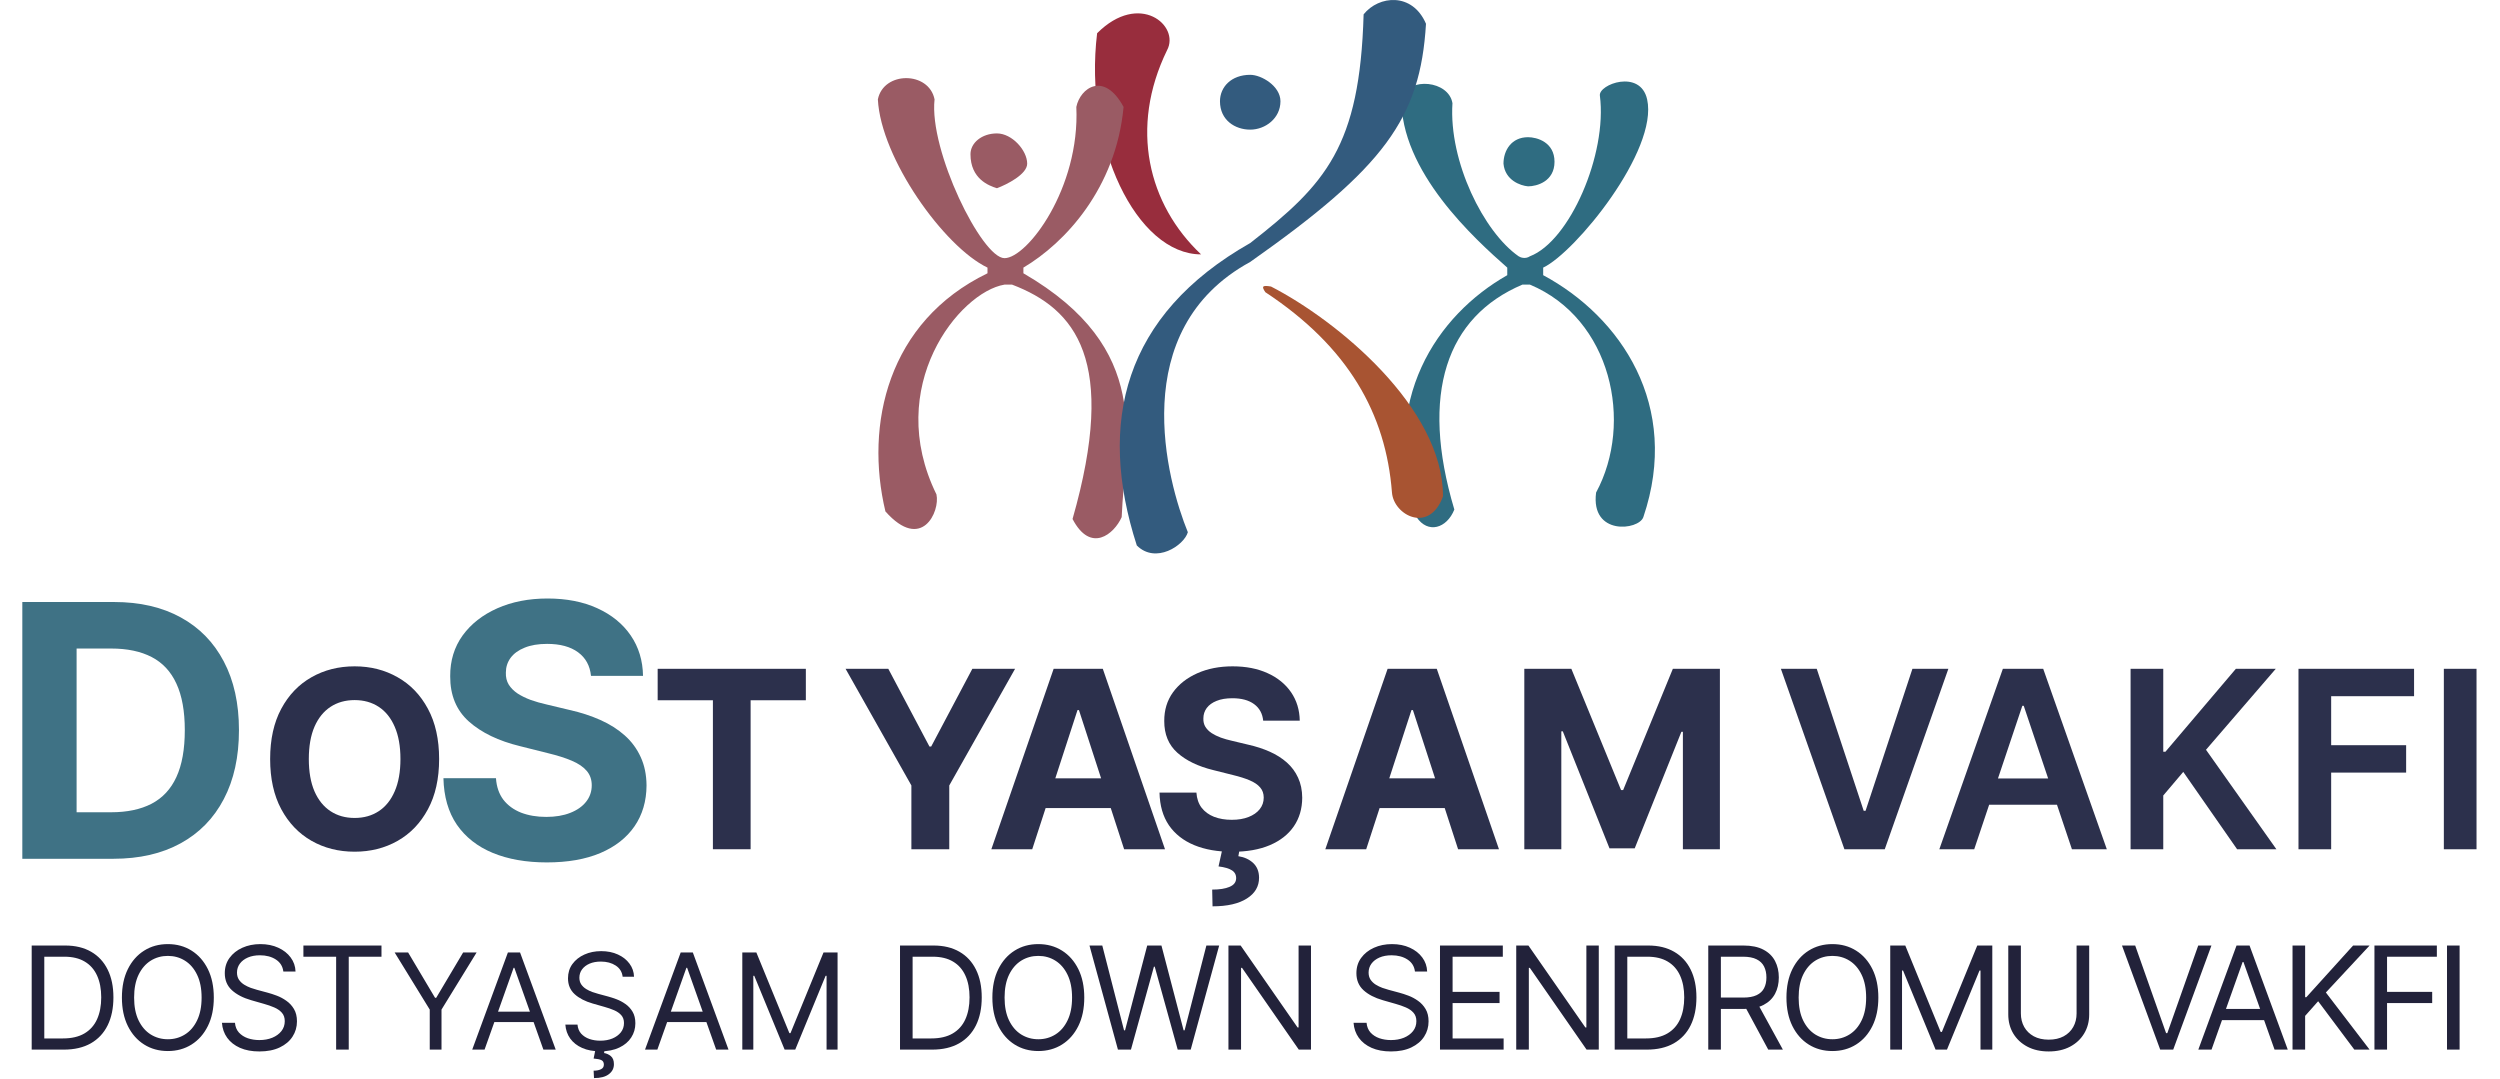
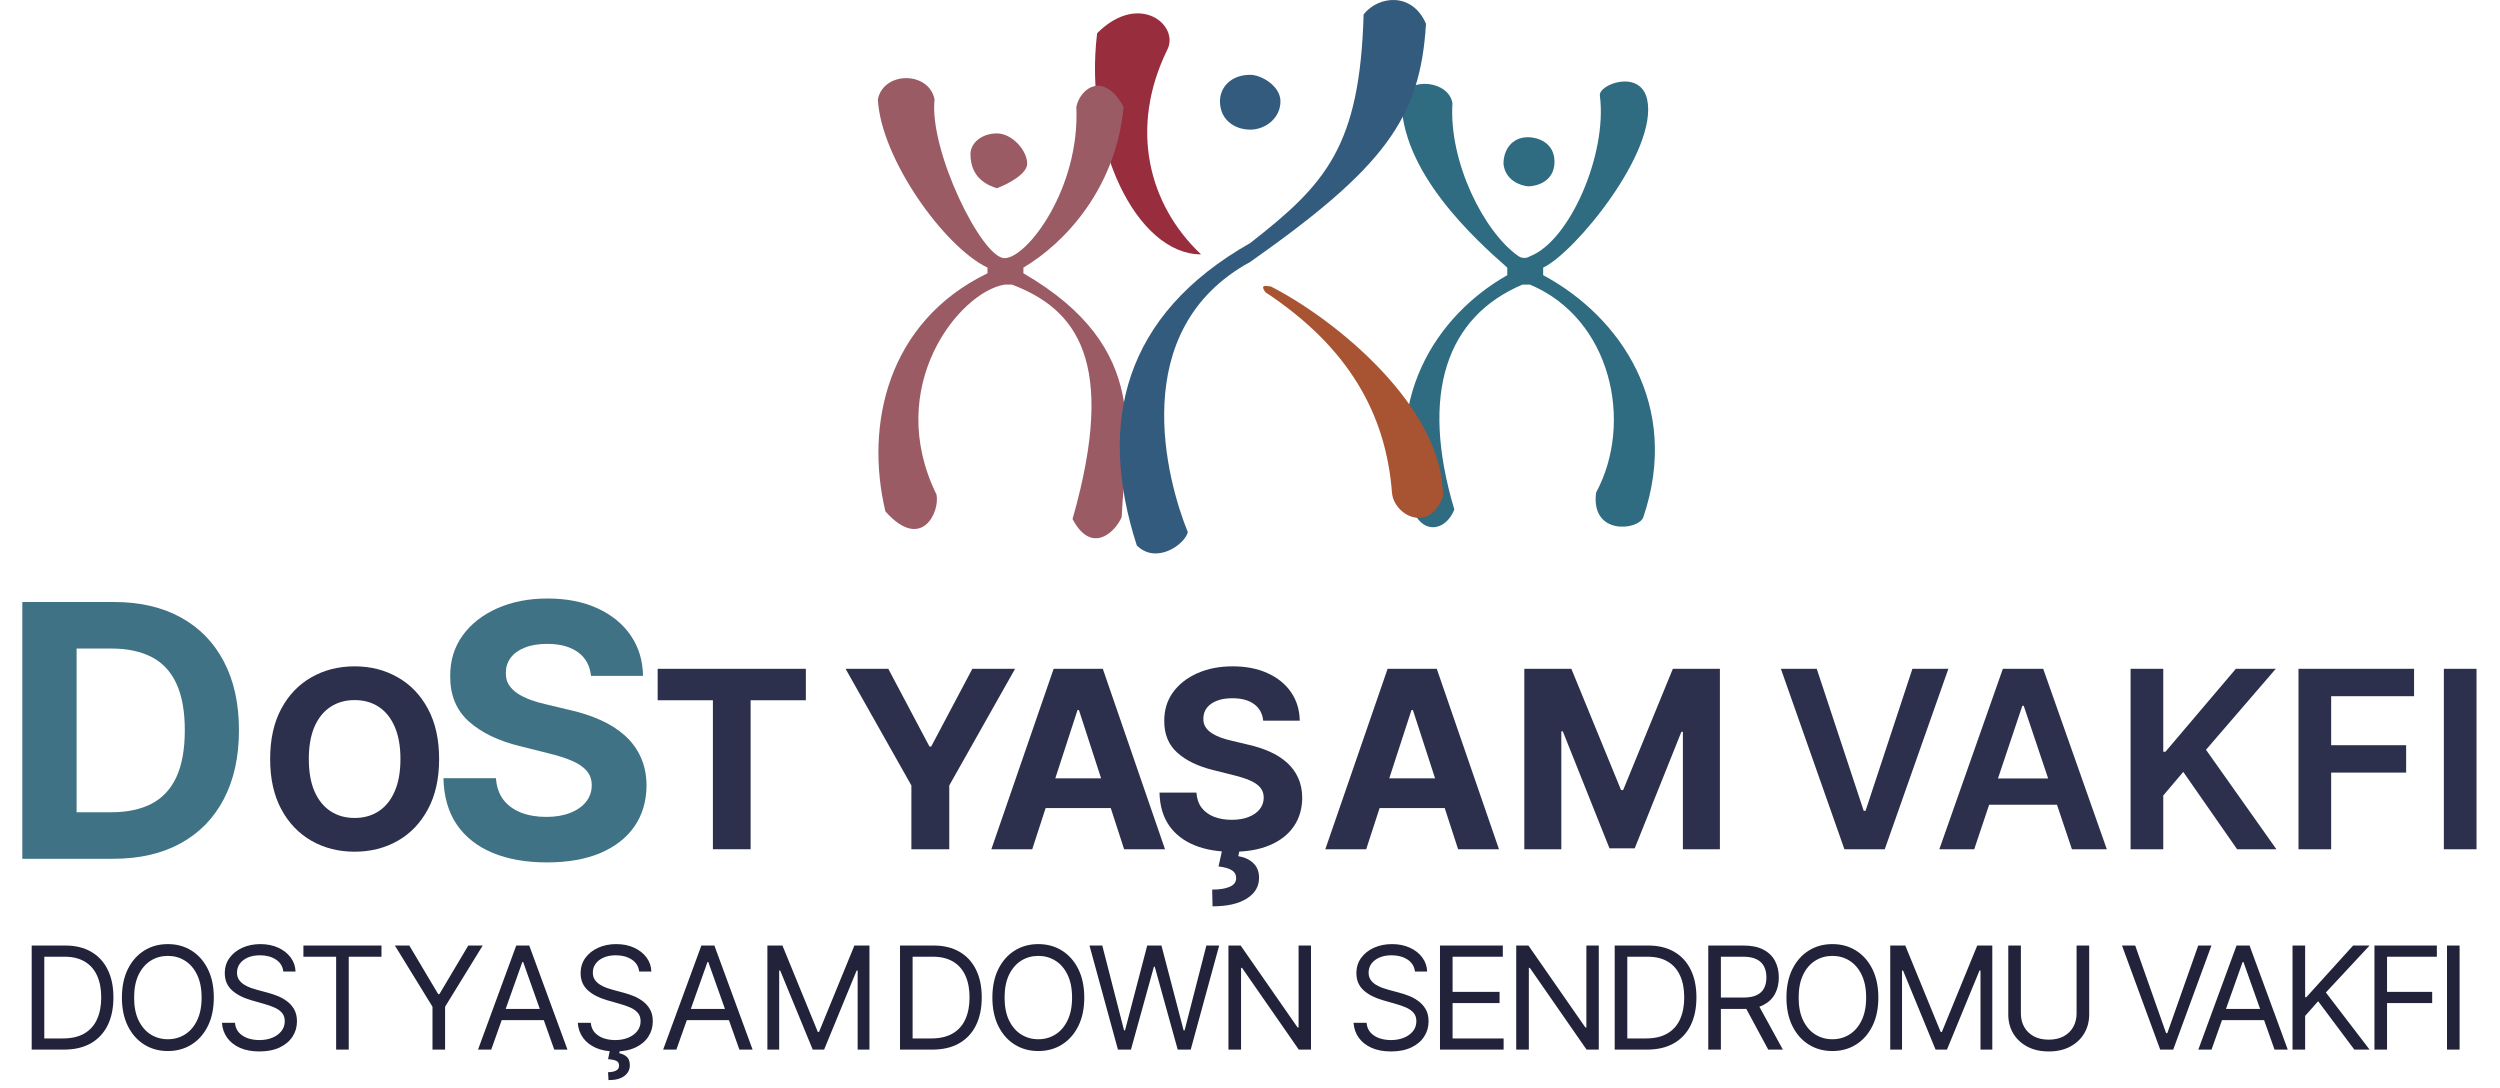
- <svg xmlns="http://www.w3.org/2000/svg" width="262" height="113" viewBox="0 0 262 113" fill="none">
+ <svg xmlns="http://www.w3.org/2000/svg" width="262" height="114" viewBox="0 0 262 114" fill="none">
  <path d="M148.453 54.193C149.642 55.975 151.623 55.381 152.415 53.4C148.77 41.198 151.623 33.196 159.546 29.828H160.338C168.856 33.394 171.233 44.288 167.271 51.617C166.677 56.173 171.753 55.579 172.223 54.193C176.185 42.506 169.846 33.196 161.725 28.838V28.046C165.092 26.461 173.808 15.764 172.62 10.416C171.908 7.212 167.514 8.832 167.667 10.02C168.46 16.161 164.498 25.273 160.338 26.857C159.863 27.174 159.348 26.989 159.15 26.857C155.505 24.322 151.821 16.953 152.217 10.812C151.821 8.435 147.661 8.039 146.869 10.218C146.71 17.983 154.594 25.074 157.961 28.046V28.838C150.632 32.998 144.492 41.911 148.453 54.193Z" fill="#2F6C81" />
  <path d="M157.565 17.151C157.724 18.894 159.348 19.462 160.14 19.528C161.065 19.528 162.913 19.013 162.913 16.953C162.913 14.893 161.065 14.378 160.14 14.378C158.397 14.378 157.565 15.764 157.565 17.151Z" fill="#2F6C81" />
  <path d="M114.978 3.483C119.415 -0.954 123.693 2.691 122.307 5.266C118.345 13.388 120.326 21.43 125.872 26.659C119.137 26.659 113.551 15.21 114.978 3.483Z" fill="#982D3D" />
  <path d="M133.201 30.027C132.25 29.868 132.211 30.027 132.607 30.621C141.323 36.365 145.245 43.377 145.878 51.618C146.061 53.995 149.8 55.975 151.227 52.014C151.227 42.704 140.134 33.592 133.201 30.027Z" fill="#A85432" />
  <path d="M98.141 51.816C92.594 40.525 100.518 30.621 105.272 29.828H106.064C112.719 32.364 117.156 37.752 112.403 54.391C114.304 58.035 116.76 55.975 117.553 54.193C117.87 46.111 120.92 36.563 107.252 28.64V28.046C111.61 25.471 116.958 19.726 117.751 11.209C115.691 7.406 113.195 9.228 112.799 11.209C113.195 19.726 107.649 27.055 105.272 27.055C102.895 27.055 97.348 15.765 97.942 10.416C97.348 7.445 92.594 7.445 92 10.416C92.317 16.597 98.933 25.867 103.489 28.046V28.64C93.03 33.711 90.613 44.487 92.792 53.598C96.596 57.877 98.537 53.598 98.141 51.816Z" fill="#9A5B64" />
  <path d="M101.706 16.161C101.706 18.736 103.621 19.462 104.479 19.726C105.536 19.33 107.649 18.261 107.649 17.151C107.649 15.765 106.064 13.982 104.479 13.982C102.895 13.982 101.706 14.972 101.706 16.161Z" fill="#9A5B64" />
  <path d="M127.853 10.614C127.853 12.595 129.438 13.586 131.022 13.586C132.607 13.586 134.192 12.397 134.192 10.614C134.192 9.03 132.211 7.841 131.022 7.841C129.041 7.841 127.853 9.115 127.853 10.614Z" fill="#335B7E" />
  <path d="M149.444 2.493C148.018 -0.835 144.492 -0.478 142.907 1.503C142.511 15.368 138.946 19.291 131.022 25.471C117.751 32.998 114.978 44.288 119.137 57.164C121.118 59.145 124.089 57.164 124.486 55.777C122.307 50.429 117.949 34.582 131.022 27.451C145.086 17.547 148.85 12.397 149.444 2.493Z" fill="#335B7E" />
  <path d="M190.395 70.091L195.316 84.974H195.51L200.422 70.091H204.189L197.523 89H193.294L186.637 70.091H190.395ZM206.899 89H203.243L209.9 70.091H214.128L220.794 89H217.138L212.088 73.969H211.94L206.899 89ZM207.019 81.586H216.99V84.337H207.019V81.586ZM223.285 89V70.091H226.71V78.779H226.941L234.318 70.091H238.501L231.188 78.576L238.566 89H234.448L228.806 80.894L226.71 83.368V89H223.285ZM240.881 89V70.091H252.994V72.962H244.306V78.096H252.163V80.967H244.306V89H240.881ZM259.54 70.091V89H256.115V70.091H259.54Z" fill="#2C304C" />
  <path d="M88.616 70.091H93.094L97.405 78.234H97.59L101.902 70.091H106.38L99.483 82.315V89H95.513V82.315L88.616 70.091Z" fill="#2C304C" />
  <path d="M108.178 89H103.894L110.422 70.091H115.574L122.092 89H117.808L113.072 74.412H112.924L108.178 89ZM107.91 81.567H118.03V84.688H107.91V81.567Z" fill="#2C304C" />
  <path d="M143.178 89H138.894L145.422 70.091H150.574L157.092 89H152.808L148.072 74.412H147.924L143.178 89ZM142.91 81.567H153.03V84.688H142.91V81.567Z" fill="#2C304C" />
  <path d="M159.748 70.091H164.678L169.886 82.796H170.107L175.315 70.091H180.245V89H176.367V76.692H176.21L171.317 88.908H168.676L163.783 76.646H163.626V89H159.748V70.091Z" fill="#2C304C" />
  <path d="M132.383 75.529C132.309 74.784 131.992 74.206 131.432 73.793C130.872 73.381 130.111 73.175 129.151 73.175C128.499 73.175 127.948 73.267 127.498 73.452C127.049 73.63 126.704 73.879 126.464 74.2C126.23 74.52 126.114 74.883 126.114 75.289C126.101 75.628 126.172 75.923 126.326 76.175C126.486 76.428 126.704 76.646 126.981 76.831C127.258 77.01 127.579 77.166 127.942 77.302C128.305 77.431 128.693 77.542 129.105 77.634L130.804 78.04C131.629 78.225 132.386 78.471 133.075 78.779C133.765 79.087 134.362 79.465 134.866 79.915C135.371 80.364 135.762 80.894 136.039 81.503C136.322 82.112 136.467 82.811 136.473 83.599C136.467 84.756 136.171 85.759 135.587 86.609C135.008 87.452 134.171 88.108 133.075 88.575C131.986 89.037 130.672 89.268 129.133 89.268C127.606 89.268 126.277 89.034 125.144 88.566C124.018 88.098 123.137 87.406 122.503 86.489C121.876 85.565 121.546 84.424 121.516 83.063H125.384C125.427 83.697 125.609 84.227 125.929 84.651C126.255 85.07 126.689 85.387 127.231 85.602C127.779 85.812 128.397 85.916 129.087 85.916C129.764 85.916 130.351 85.818 130.85 85.621C131.355 85.424 131.746 85.15 132.023 84.799C132.3 84.448 132.438 84.045 132.438 83.59C132.438 83.165 132.312 82.808 132.06 82.519C131.813 82.229 131.45 81.983 130.97 81.78C130.496 81.577 129.914 81.392 129.225 81.226L127.166 80.709C125.572 80.321 124.313 79.715 123.39 78.89C122.467 78.065 122.008 76.954 122.014 75.557C122.008 74.412 122.313 73.412 122.928 72.556C123.55 71.701 124.402 71.033 125.486 70.553C126.569 70.072 127.8 69.832 129.179 69.832C130.582 69.832 131.807 70.072 132.854 70.553C133.906 71.033 134.725 71.701 135.31 72.556C135.894 73.412 136.196 74.403 136.214 75.529H132.383ZM128.117 88.926H129.927L129.779 89.729C130.413 89.828 130.93 90.065 131.33 90.44C131.736 90.816 131.943 91.327 131.949 91.973C131.955 92.89 131.53 93.62 130.675 94.161C129.819 94.709 128.619 94.983 127.074 94.983L127.037 93.229C127.812 93.229 128.419 93.133 128.856 92.942C129.299 92.758 129.53 92.469 129.548 92.075C129.561 91.699 129.416 91.413 129.114 91.216C128.813 91.019 128.342 90.88 127.702 90.8L128.117 88.926Z" fill="#2C304C" />
  <path d="M46.02 79.546C46.02 81.608 45.629 83.362 44.847 84.808C44.072 86.255 43.013 87.36 41.671 88.123C40.336 88.88 38.834 89.258 37.166 89.258C35.485 89.258 33.977 88.877 32.641 88.114C31.306 87.35 30.25 86.246 29.474 84.799C28.699 83.353 28.311 81.601 28.311 79.546C28.311 77.483 28.699 75.729 29.474 74.283C30.25 72.836 31.306 71.734 32.641 70.977C33.977 70.214 35.485 69.832 37.166 69.832C38.834 69.832 40.336 70.214 41.671 70.977C43.013 71.734 44.072 72.836 44.847 74.283C45.629 75.729 46.02 77.483 46.02 79.546ZM41.967 79.546C41.967 78.21 41.767 77.083 41.367 76.166C40.972 75.249 40.416 74.553 39.695 74.079C38.975 73.606 38.132 73.369 37.166 73.369C36.199 73.369 35.356 73.606 34.636 74.079C33.916 74.553 33.355 75.249 32.955 76.166C32.561 77.083 32.364 78.21 32.364 79.546C32.364 80.881 32.561 82.008 32.955 82.925C33.355 83.842 33.916 84.537 34.636 85.011C35.356 85.485 36.199 85.722 37.166 85.722C38.132 85.722 38.975 85.485 39.695 85.011C40.416 84.537 40.972 83.842 41.367 82.925C41.767 82.008 41.967 80.881 41.967 79.546Z" fill="#2C304C" />
  <path d="M11.878 90H2.339V63.091H11.957C14.663 63.091 16.993 63.63 18.947 64.707C20.9 65.776 22.402 67.313 23.453 69.319C24.513 71.325 25.043 73.725 25.043 76.519C25.043 79.322 24.513 81.731 23.453 83.746C22.402 85.76 20.891 87.306 18.921 88.384C16.958 89.461 14.611 90 11.878 90ZM8.028 85.125H11.641C13.323 85.125 14.738 84.828 15.885 84.232C17.041 83.627 17.909 82.695 18.487 81.433C19.074 80.163 19.367 78.525 19.367 76.519C19.367 74.531 19.074 72.906 18.487 71.644C17.909 70.383 17.046 69.455 15.898 68.859C14.751 68.263 13.336 67.966 11.655 67.966H8.028V85.125Z" fill="#3F7285" />
  <path d="M61.936 70.83C61.831 69.77 61.38 68.947 60.583 68.36C59.786 67.773 58.704 67.479 57.338 67.479C56.409 67.479 55.625 67.611 54.986 67.874C54.346 68.128 53.856 68.482 53.514 68.938C53.181 69.393 53.015 69.91 53.015 70.488C52.997 70.97 53.098 71.391 53.317 71.75C53.545 72.109 53.856 72.42 54.25 72.683C54.644 72.937 55.1 73.16 55.617 73.353C56.133 73.537 56.685 73.694 57.272 73.826L59.69 74.404C60.863 74.666 61.941 75.017 62.922 75.455C63.903 75.893 64.753 76.432 65.471 77.071C66.189 77.71 66.745 78.464 67.14 79.331C67.543 80.198 67.748 81.192 67.757 82.314C67.748 83.96 67.328 85.388 66.496 86.597C65.672 87.797 64.481 88.73 62.922 89.396C61.371 90.053 59.501 90.381 57.311 90.381C55.139 90.381 53.247 90.048 51.635 89.382C50.032 88.717 48.78 87.731 47.877 86.426C46.984 85.112 46.515 83.487 46.472 81.552H51.977C52.038 82.454 52.297 83.207 52.752 83.811C53.216 84.407 53.834 84.858 54.605 85.165C55.384 85.463 56.265 85.612 57.246 85.612C58.209 85.612 59.046 85.471 59.755 85.191C60.474 84.911 61.03 84.521 61.424 84.022C61.818 83.522 62.015 82.949 62.015 82.3C62.015 81.696 61.836 81.188 61.477 80.776C61.126 80.365 60.609 80.014 59.926 79.725C59.252 79.436 58.424 79.173 57.443 78.937L54.513 78.201C52.244 77.649 50.453 76.786 49.139 75.613C47.825 74.439 47.172 72.858 47.181 70.869C47.172 69.24 47.606 67.817 48.482 66.599C49.367 65.382 50.58 64.431 52.121 63.748C53.663 63.065 55.415 62.723 57.377 62.723C59.374 62.723 61.117 63.065 62.606 63.748C64.104 64.431 65.269 65.382 66.102 66.599C66.934 67.817 67.363 69.227 67.389 70.83H61.936Z" fill="#3F7285" />
  <path d="M68.923 73.387V70.091H84.453V73.387H78.664V89H74.712V73.387H68.923Z" fill="#2C304C" />
  <path d="M6.688 110H3.321V99.091H6.837C7.895 99.091 8.8 99.309 9.553 99.746C10.306 100.179 10.883 100.803 11.284 101.616C11.686 102.425 11.886 103.395 11.886 104.524C11.886 105.661 11.684 106.639 11.279 107.459C10.874 108.276 10.285 108.904 9.511 109.345C8.737 109.782 7.795 110 6.688 110ZM4.642 108.828H6.602C7.504 108.828 8.252 108.654 8.845 108.306C9.438 107.958 9.88 107.463 10.171 106.82C10.462 106.177 10.608 105.412 10.608 104.524C10.608 103.643 10.464 102.885 10.177 102.25C9.889 101.61 9.459 101.12 8.887 100.779C8.316 100.435 7.604 100.263 6.751 100.263H4.642V108.828ZM22.407 104.545C22.407 105.696 22.199 106.69 21.784 107.528C21.368 108.366 20.798 109.013 20.074 109.467C19.349 109.922 18.522 110.149 17.591 110.149C16.661 110.149 15.834 109.922 15.109 109.467C14.385 109.013 13.815 108.366 13.399 107.528C12.984 106.69 12.776 105.696 12.776 104.545C12.776 103.395 12.984 102.401 13.399 101.562C13.815 100.724 14.385 100.078 15.109 99.624C15.834 99.169 16.661 98.942 17.591 98.942C18.522 98.942 19.349 99.169 20.074 99.624C20.798 100.078 21.368 100.724 21.784 101.562C22.199 102.401 22.407 103.395 22.407 104.545ZM21.128 104.545C21.128 103.601 20.97 102.804 20.654 102.154C20.342 101.504 19.918 101.012 19.381 100.678C18.849 100.344 18.252 100.178 17.591 100.178C16.931 100.178 16.333 100.344 15.796 100.678C15.264 101.012 14.839 101.504 14.523 102.154C14.211 102.804 14.055 103.601 14.055 104.545C14.055 105.49 14.211 106.287 14.523 106.937C14.839 107.587 15.264 108.079 15.796 108.413C16.333 108.746 16.931 108.913 17.591 108.913C18.252 108.913 18.849 108.746 19.381 108.413C19.918 108.079 20.342 107.587 20.654 106.937C20.97 106.287 21.128 105.49 21.128 104.545ZM29.694 101.818C29.63 101.278 29.371 100.859 28.916 100.561C28.462 100.263 27.904 100.114 27.244 100.114C26.761 100.114 26.338 100.192 25.976 100.348C25.617 100.504 25.337 100.719 25.134 100.993C24.935 101.266 24.836 101.577 24.836 101.925C24.836 102.216 24.905 102.466 25.044 102.676C25.186 102.882 25.367 103.054 25.587 103.192C25.807 103.327 26.038 103.439 26.279 103.528C26.521 103.613 26.743 103.683 26.945 103.736L28.053 104.034C28.337 104.109 28.654 104.212 29.002 104.343C29.353 104.474 29.689 104.654 30.008 104.881C30.331 105.105 30.598 105.392 30.807 105.744C31.017 106.096 31.122 106.527 31.122 107.038C31.122 107.628 30.967 108.161 30.658 108.636C30.353 109.112 29.905 109.49 29.316 109.771C28.73 110.051 28.018 110.192 27.18 110.192C26.398 110.192 25.722 110.066 25.15 109.814C24.582 109.561 24.135 109.21 23.808 108.759C23.485 108.308 23.302 107.784 23.259 107.188H24.623C24.659 107.599 24.797 107.94 25.038 108.21C25.284 108.477 25.592 108.675 25.965 108.807C26.342 108.935 26.747 108.999 27.18 108.999C27.684 108.999 28.137 108.917 28.538 108.754C28.939 108.587 29.257 108.356 29.491 108.061C29.726 107.763 29.843 107.415 29.843 107.017C29.843 106.655 29.742 106.36 29.54 106.133C29.337 105.906 29.071 105.721 28.741 105.579C28.41 105.437 28.053 105.312 27.67 105.206L26.328 104.822C25.475 104.577 24.8 104.228 24.303 103.773C23.806 103.319 23.558 102.724 23.558 101.989C23.558 101.378 23.723 100.845 24.053 100.391C24.387 99.933 24.834 99.577 25.395 99.325C25.96 99.07 26.59 98.942 27.286 98.942C27.989 98.942 28.614 99.068 29.161 99.32C29.708 99.569 30.141 99.909 30.461 100.343C30.784 100.776 30.955 101.268 30.972 101.818H29.694ZM31.797 100.263V99.091H39.979V100.263H36.548V110H35.227V100.263H31.797Z" fill="#22223A" />
-   <path d="M41.358 99.818H42.77L45.594 104.571H45.713L48.537 99.818H49.949L46.27 105.804V110H45.037V105.804L41.358 99.818ZM50.782 110H49.489L53.228 99.818H54.501L58.239 110H56.947L53.904 101.429H53.825L50.782 110ZM51.259 106.023H56.47V107.116H51.259V106.023ZM65.254 102.364C65.194 101.86 64.952 101.469 64.528 101.19C64.103 100.912 63.583 100.773 62.967 100.773C62.516 100.773 62.121 100.846 61.783 100.991C61.449 101.137 61.187 101.338 60.998 101.593C60.812 101.848 60.719 102.138 60.719 102.463C60.719 102.735 60.784 102.969 60.913 103.164C61.046 103.356 61.215 103.517 61.42 103.646C61.626 103.772 61.841 103.877 62.067 103.96C62.292 104.039 62.499 104.104 62.688 104.153L63.722 104.432C63.987 104.501 64.282 104.598 64.607 104.72C64.935 104.843 65.249 105.01 65.547 105.222C65.849 105.431 66.097 105.7 66.293 106.028C66.488 106.356 66.586 106.759 66.586 107.236C66.586 107.786 66.442 108.283 66.153 108.727C65.868 109.171 65.451 109.524 64.901 109.786C64.354 110.048 63.689 110.179 62.907 110.179C62.178 110.179 61.546 110.061 61.013 109.826C60.483 109.591 60.065 109.263 59.76 108.842C59.458 108.421 59.288 107.932 59.248 107.375H60.521C60.554 107.759 60.683 108.078 60.908 108.33C61.137 108.578 61.425 108.764 61.773 108.886C62.125 109.006 62.503 109.065 62.907 109.065C63.378 109.065 63.8 108.989 64.175 108.837C64.549 108.681 64.846 108.465 65.065 108.19C65.283 107.912 65.393 107.587 65.393 107.216C65.393 106.878 65.298 106.603 65.109 106.391C64.921 106.179 64.672 106.006 64.364 105.874C64.055 105.741 63.722 105.625 63.364 105.526L62.111 105.168C61.316 104.939 60.686 104.612 60.222 104.188C59.758 103.764 59.526 103.209 59.526 102.523C59.526 101.953 59.68 101.455 59.989 101.031C60.3 100.604 60.718 100.272 61.242 100.037C61.769 99.798 62.357 99.679 63.006 99.679C63.663 99.679 64.246 99.797 64.756 100.032C65.267 100.264 65.671 100.582 65.969 100.987C66.271 101.391 66.43 101.85 66.447 102.364H65.254ZM62.41 109.96H63.384L63.305 110.358C63.563 110.398 63.8 110.505 64.016 110.681C64.231 110.86 64.339 111.143 64.339 111.531C64.339 111.959 64.162 112.307 63.807 112.575C63.456 112.847 62.937 112.983 62.251 112.983L62.211 112.207C62.519 112.207 62.774 112.158 62.977 112.058C63.182 111.962 63.285 111.8 63.285 111.571C63.285 111.342 63.2 111.187 63.031 111.104C62.862 111.021 62.589 110.964 62.211 110.935L62.41 109.96ZM68.891 110H67.598L71.337 99.818H72.609L76.348 110H75.055L72.013 101.429H71.933L68.891 110ZM69.368 106.023H74.578V107.116H69.368V106.023ZM77.794 99.818H79.266L82.726 108.27H82.845L86.305 99.818H87.777V110H86.624V102.264H86.524L83.342 110H82.229L79.047 102.264H78.948V110H77.794V99.818Z" fill="#22223A" />
+   <path d="M41.383 99.091H42.896L45.922 104.183H46.05L49.075 99.091H50.588L46.646 105.504V110H45.325V105.504L41.383 99.091ZM51.481 110H50.096L54.102 99.091H55.465L59.471 110H58.086L54.826 100.817H54.741L51.481 110ZM51.992 105.739H57.575V106.911H51.992V105.739ZM66.986 101.818C66.922 101.278 66.663 100.859 66.208 100.561C65.754 100.263 65.196 100.114 64.536 100.114C64.053 100.114 63.63 100.192 63.268 100.348C62.909 100.504 62.629 100.719 62.426 100.993C62.227 101.266 62.128 101.577 62.128 101.925C62.128 102.216 62.197 102.466 62.336 102.676C62.478 102.882 62.659 103.054 62.879 103.192C63.099 103.327 63.33 103.439 63.572 103.528C63.813 103.613 64.035 103.683 64.237 103.736L65.345 104.034C65.629 104.109 65.945 104.212 66.293 104.343C66.645 104.474 66.981 104.654 67.3 104.881C67.623 105.105 67.89 105.392 68.099 105.744C68.309 106.096 68.413 106.527 68.413 107.038C68.413 107.628 68.259 108.161 67.95 108.636C67.645 109.112 67.197 109.49 66.608 109.771C66.022 110.051 65.31 110.192 64.472 110.192C63.691 110.192 63.014 110.066 62.442 109.814C61.874 109.561 61.427 109.21 61.1 108.759C60.777 108.308 60.594 107.784 60.551 107.188H61.915C61.95 107.599 62.089 107.94 62.33 108.21C62.575 108.477 62.884 108.675 63.257 108.807C63.634 108.935 64.038 108.999 64.472 108.999C64.976 108.999 65.429 108.917 65.83 108.754C66.231 108.587 66.549 108.356 66.784 108.061C67.018 107.763 67.135 107.415 67.135 107.017C67.135 106.655 67.034 106.36 66.832 106.133C66.629 105.906 66.363 105.721 66.032 105.579C65.702 105.437 65.345 105.312 64.962 105.206L63.62 104.822C62.767 104.577 62.093 104.228 61.595 103.773C61.098 103.319 60.85 102.724 60.85 101.989C60.85 101.378 61.015 100.845 61.345 100.391C61.679 99.933 62.126 99.577 62.687 99.325C63.252 99.07 63.882 98.942 64.578 98.942C65.281 98.942 65.906 99.068 66.453 99.32C67 99.569 67.433 99.909 67.753 100.343C68.076 100.776 68.247 101.268 68.264 101.818H66.986ZM63.939 109.957H64.983L64.898 110.384C65.175 110.426 65.429 110.542 65.66 110.73C65.89 110.922 66.006 111.225 66.006 111.641C66.006 112.099 65.816 112.472 65.436 112.759C65.059 113.05 64.504 113.196 63.769 113.196L63.726 112.365C64.056 112.365 64.33 112.312 64.546 112.205C64.766 112.102 64.877 111.928 64.877 111.683C64.877 111.438 64.786 111.271 64.605 111.183C64.424 111.094 64.131 111.033 63.726 111.001L63.939 109.957ZM70.883 110H69.498L73.504 99.091H74.867L78.873 110H77.488L74.228 100.817H74.143L70.883 110ZM71.394 105.739H76.977V106.911H71.394V105.739ZM80.422 99.091H81.999L85.706 108.146H85.834L89.541 99.091H91.118V110H89.882V101.712H89.776L86.367 110H85.174L81.764 101.712H81.658V110H80.422V99.091Z" fill="#22223A" />
  <path d="M97.688 110H94.321V99.091H97.837C98.895 99.091 99.8 99.309 100.553 99.746C101.306 100.179 101.883 100.803 102.284 101.616C102.686 102.425 102.886 103.395 102.886 104.524C102.886 105.661 102.684 106.639 102.279 107.459C101.874 108.276 101.285 108.904 100.511 109.345C99.737 109.782 98.796 110 97.688 110ZM95.642 108.828H97.602C98.504 108.828 99.252 108.654 99.845 108.306C100.438 107.958 100.88 107.463 101.171 106.82C101.462 106.177 101.608 105.412 101.608 104.524C101.608 103.643 101.464 102.885 101.176 102.25C100.889 101.61 100.459 101.12 99.887 100.779C99.316 100.435 98.604 100.263 97.751 100.263H95.642V108.828ZM113.632 104.545C113.632 105.696 113.424 106.69 113.009 107.528C112.593 108.366 112.023 109.013 111.299 109.467C110.574 109.922 109.747 110.149 108.816 110.149C107.886 110.149 107.059 109.922 106.334 109.467C105.61 109.013 105.04 108.366 104.624 107.528C104.209 106.69 104.001 105.696 104.001 104.545C104.001 103.395 104.209 102.401 104.624 101.562C105.04 100.724 105.61 100.078 106.334 99.624C107.059 99.169 107.886 98.942 108.816 98.942C109.747 98.942 110.574 99.169 111.299 99.624C112.023 100.078 112.593 100.724 113.009 101.562C113.424 102.401 113.632 103.395 113.632 104.545ZM112.353 104.545C112.353 103.601 112.195 102.804 111.879 102.154C111.567 101.504 111.142 101.012 110.606 100.678C110.074 100.344 109.477 100.178 108.816 100.178C108.156 100.178 107.558 100.344 107.021 100.678C106.489 101.012 106.064 101.504 105.748 102.154C105.436 102.804 105.28 103.601 105.28 104.545C105.28 105.49 105.436 106.287 105.748 106.937C106.064 107.587 106.489 108.079 107.021 108.413C107.558 108.746 108.156 108.913 108.816 108.913C109.477 108.913 110.074 108.746 110.606 108.413C111.142 108.079 111.567 107.587 111.879 106.937C112.195 106.287 112.353 105.49 112.353 104.545ZM117.16 110L114.177 99.091H115.519L117.799 107.976H117.905L120.228 99.091H121.719L124.042 107.976H124.148L126.428 99.091H127.77L124.787 110H123.424L121.016 101.307H120.931L118.523 110H117.16ZM137.392 99.091V110H136.113L130.169 101.435H130.062V110H128.741V99.091H130.02L135.986 107.678H136.092V99.091H137.392Z" fill="#22223A" />
  <path d="M148.287 101.818C148.223 101.278 147.964 100.859 147.509 100.561C147.055 100.263 146.497 100.114 145.837 100.114C145.354 100.114 144.931 100.192 144.569 100.348C144.21 100.504 143.93 100.719 143.727 100.993C143.528 101.266 143.429 101.577 143.429 101.925C143.429 102.216 143.498 102.466 143.637 102.676C143.779 102.882 143.96 103.054 144.18 103.192C144.4 103.327 144.631 103.439 144.873 103.528C145.114 103.613 145.336 103.683 145.538 103.736L146.646 104.034C146.93 104.109 147.246 104.212 147.594 104.343C147.946 104.474 148.282 104.654 148.601 104.881C148.924 105.105 149.191 105.392 149.4 105.744C149.61 106.096 149.714 106.527 149.714 107.038C149.714 107.628 149.56 108.161 149.251 108.636C148.946 109.112 148.498 109.49 147.909 109.771C147.323 110.051 146.611 110.192 145.773 110.192C144.991 110.192 144.315 110.066 143.743 109.814C143.175 109.561 142.728 109.21 142.401 108.759C142.078 108.308 141.895 107.784 141.852 107.188H143.216C143.251 107.599 143.39 107.94 143.631 108.21C143.876 108.477 144.185 108.675 144.558 108.807C144.935 108.935 145.339 108.999 145.773 108.999C146.277 108.999 146.73 108.917 147.131 108.754C147.532 108.587 147.85 108.356 148.085 108.061C148.319 107.763 148.436 107.415 148.436 107.017C148.436 106.655 148.335 106.36 148.132 106.133C147.93 105.906 147.664 105.721 147.333 105.579C147.003 105.437 146.646 105.312 146.263 105.206L144.92 104.822C144.068 104.577 143.393 104.228 142.896 103.773C142.399 103.319 142.151 102.724 142.151 101.989C142.151 101.378 142.316 100.845 142.646 100.391C142.98 99.933 143.427 99.577 143.988 99.325C144.553 99.07 145.183 98.942 145.879 98.942C146.582 98.942 147.207 99.068 147.754 99.32C148.301 99.569 148.734 99.909 149.054 100.343C149.377 100.776 149.548 101.268 149.565 101.818H148.287ZM150.911 110V99.091H157.495V100.263H152.232V103.949H157.154V105.121H152.232V108.828H157.58V110H150.911ZM167.552 99.091V110H166.273L160.329 101.435H160.222V110H158.901V99.091H160.18L166.146 107.678H166.252V99.091H167.552ZM172.587 110H169.22V99.091H172.736C173.794 99.091 174.7 99.309 175.452 99.746C176.205 100.179 176.782 100.803 177.184 101.616C177.585 102.425 177.786 103.395 177.786 104.524C177.786 105.661 177.583 106.639 177.178 107.459C176.774 108.276 176.184 108.904 175.41 109.345C174.636 109.782 173.695 110 172.587 110ZM170.541 108.828H172.501C173.403 108.828 174.151 108.654 174.744 108.306C175.337 107.958 175.779 107.463 176.07 106.82C176.362 106.177 176.507 105.412 176.507 104.524C176.507 103.643 176.363 102.885 176.076 102.25C175.788 101.61 175.358 101.12 174.787 100.779C174.215 100.435 173.503 100.263 172.651 100.263H170.541V108.828ZM179.026 110V99.091H182.713C183.565 99.091 184.264 99.237 184.811 99.528C185.358 99.815 185.763 100.211 186.026 100.716C186.289 101.22 186.42 101.793 186.42 102.436C186.42 103.079 186.289 103.649 186.026 104.146C185.763 104.643 185.36 105.034 184.817 105.318C184.273 105.598 183.579 105.739 182.734 105.739H179.751V104.545H182.691C183.274 104.545 183.742 104.46 184.098 104.29C184.456 104.119 184.715 103.878 184.875 103.565C185.039 103.249 185.12 102.873 185.12 102.436C185.12 101.999 185.039 101.618 184.875 101.291C184.712 100.964 184.451 100.712 184.092 100.534C183.734 100.353 183.259 100.263 182.67 100.263H180.348V110H179.026ZM184.161 105.099L186.846 110H185.312L182.67 105.099H184.161ZM196.851 104.545C196.851 105.696 196.643 106.69 196.228 107.528C195.812 108.366 195.242 109.013 194.518 109.467C193.793 109.922 192.966 110.149 192.035 110.149C191.105 110.149 190.278 109.922 189.553 109.467C188.829 109.013 188.259 108.366 187.843 107.528C187.428 106.69 187.22 105.696 187.22 104.545C187.22 103.395 187.428 102.401 187.843 101.562C188.259 100.724 188.829 100.078 189.553 99.624C190.278 99.169 191.105 98.942 192.035 98.942C192.966 98.942 193.793 99.169 194.518 99.624C195.242 100.078 195.812 100.724 196.228 101.562C196.643 102.401 196.851 103.395 196.851 104.545ZM195.572 104.545C195.572 103.601 195.414 102.804 195.098 102.154C194.786 101.504 194.361 101.012 193.825 100.678C193.293 100.344 192.696 100.178 192.035 100.178C191.375 100.178 190.777 100.344 190.24 100.678C189.708 101.012 189.283 101.504 188.967 102.154C188.655 102.804 188.498 103.601 188.498 104.545C188.498 105.49 188.655 106.287 188.967 106.937C189.283 107.587 189.708 108.079 190.24 108.413C190.777 108.746 191.375 108.913 192.035 108.913C192.696 108.913 193.293 108.746 193.825 108.413C194.361 108.079 194.786 107.587 195.098 106.937C195.414 106.287 195.572 105.49 195.572 104.545ZM198.097 99.091H199.674L203.381 108.146H203.509L207.216 99.091H208.793V110H207.557V101.712H207.451L204.042 110H202.848L199.439 101.712H199.333V110H198.097V99.091ZM217.626 99.091H218.947V106.314C218.947 107.06 218.771 107.725 218.419 108.311C218.071 108.894 217.58 109.354 216.944 109.691C216.308 110.025 215.563 110.192 214.707 110.192C213.851 110.192 213.105 110.025 212.47 109.691C211.834 109.354 211.34 108.894 210.989 108.311C210.641 107.725 210.467 107.06 210.467 106.314V99.091H211.788V106.207C211.788 106.74 211.905 107.214 212.139 107.63C212.374 108.042 212.707 108.366 213.141 108.604C213.578 108.839 214.1 108.956 214.707 108.956C215.314 108.956 215.836 108.839 216.273 108.604C216.71 108.366 217.043 108.042 217.274 107.63C217.509 107.214 217.626 106.74 217.626 106.207V99.091Z" fill="#22223A" />
  <path d="M223.768 99.091L227.007 108.274H227.135L230.374 99.091H231.759L227.753 110H226.389L222.384 99.091H223.768ZM231.768 110H230.383L234.388 99.091H235.752L239.758 110H238.373L235.113 100.817H235.028L231.768 110ZM232.279 105.739H237.861V106.911H232.279V105.739ZM240.257 110V99.091H241.578V104.503H241.706L246.606 99.091H248.332L243.751 104.013L248.332 110H246.734L242.942 104.929L241.578 106.463V110H240.257ZM248.842 110V99.091H255.383V100.263H250.163V103.949H254.893V105.121H250.163V110H248.842ZM257.767 99.091V110H256.446V99.091H257.767Z" fill="#22223A" />
</svg>
